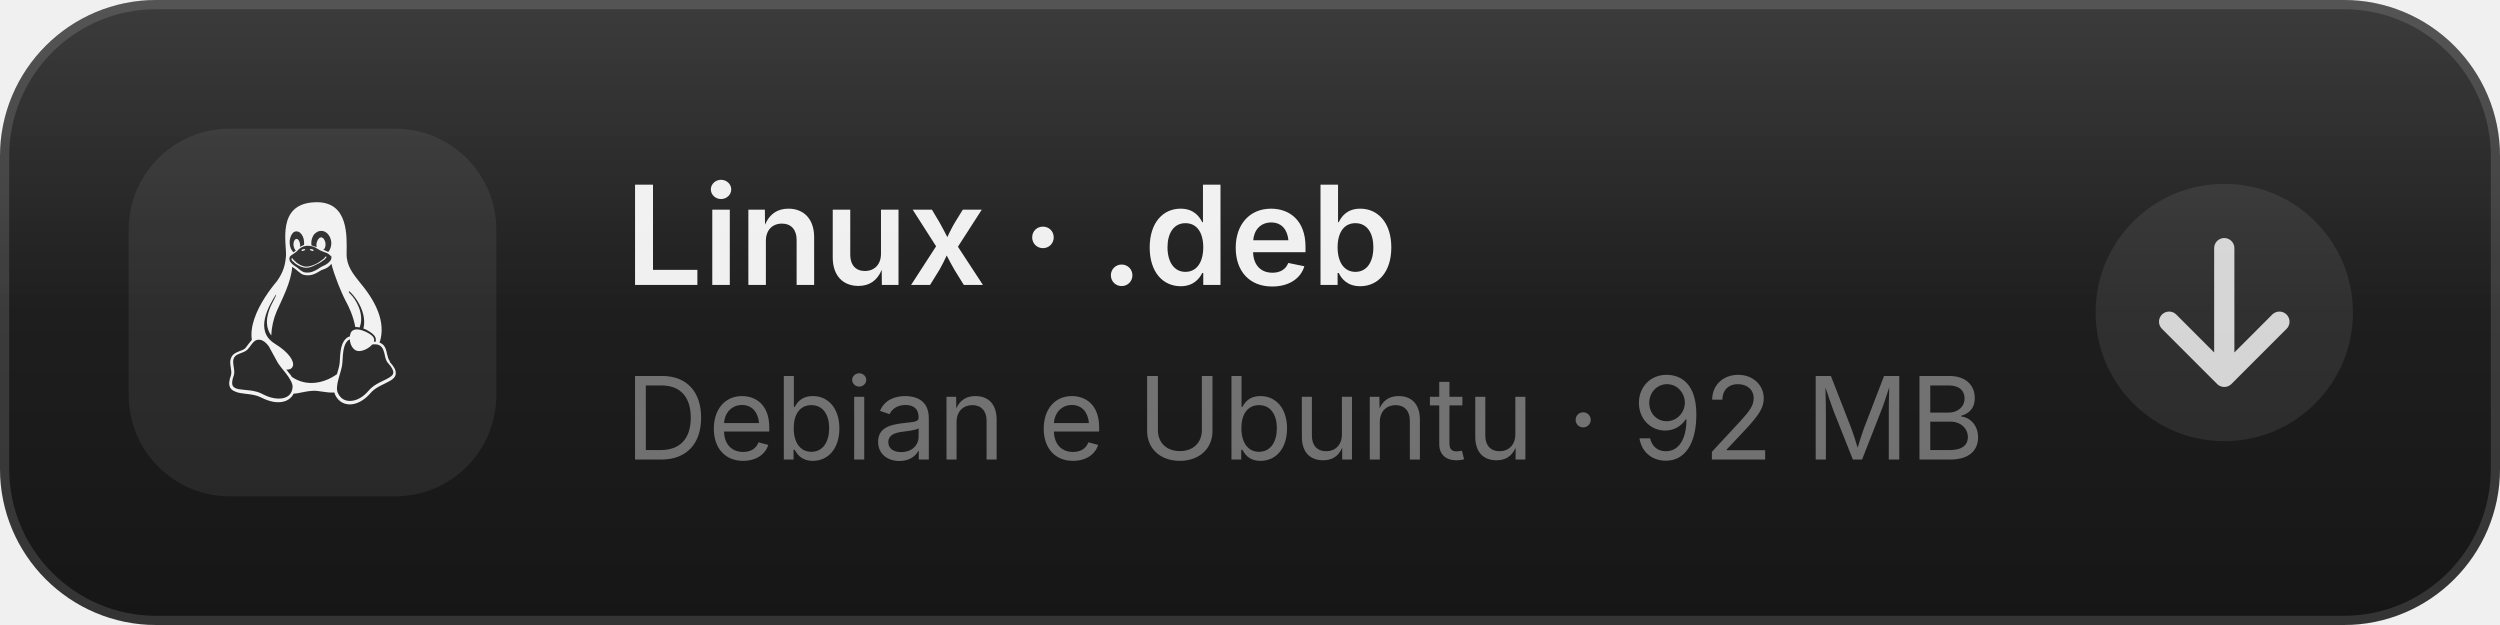
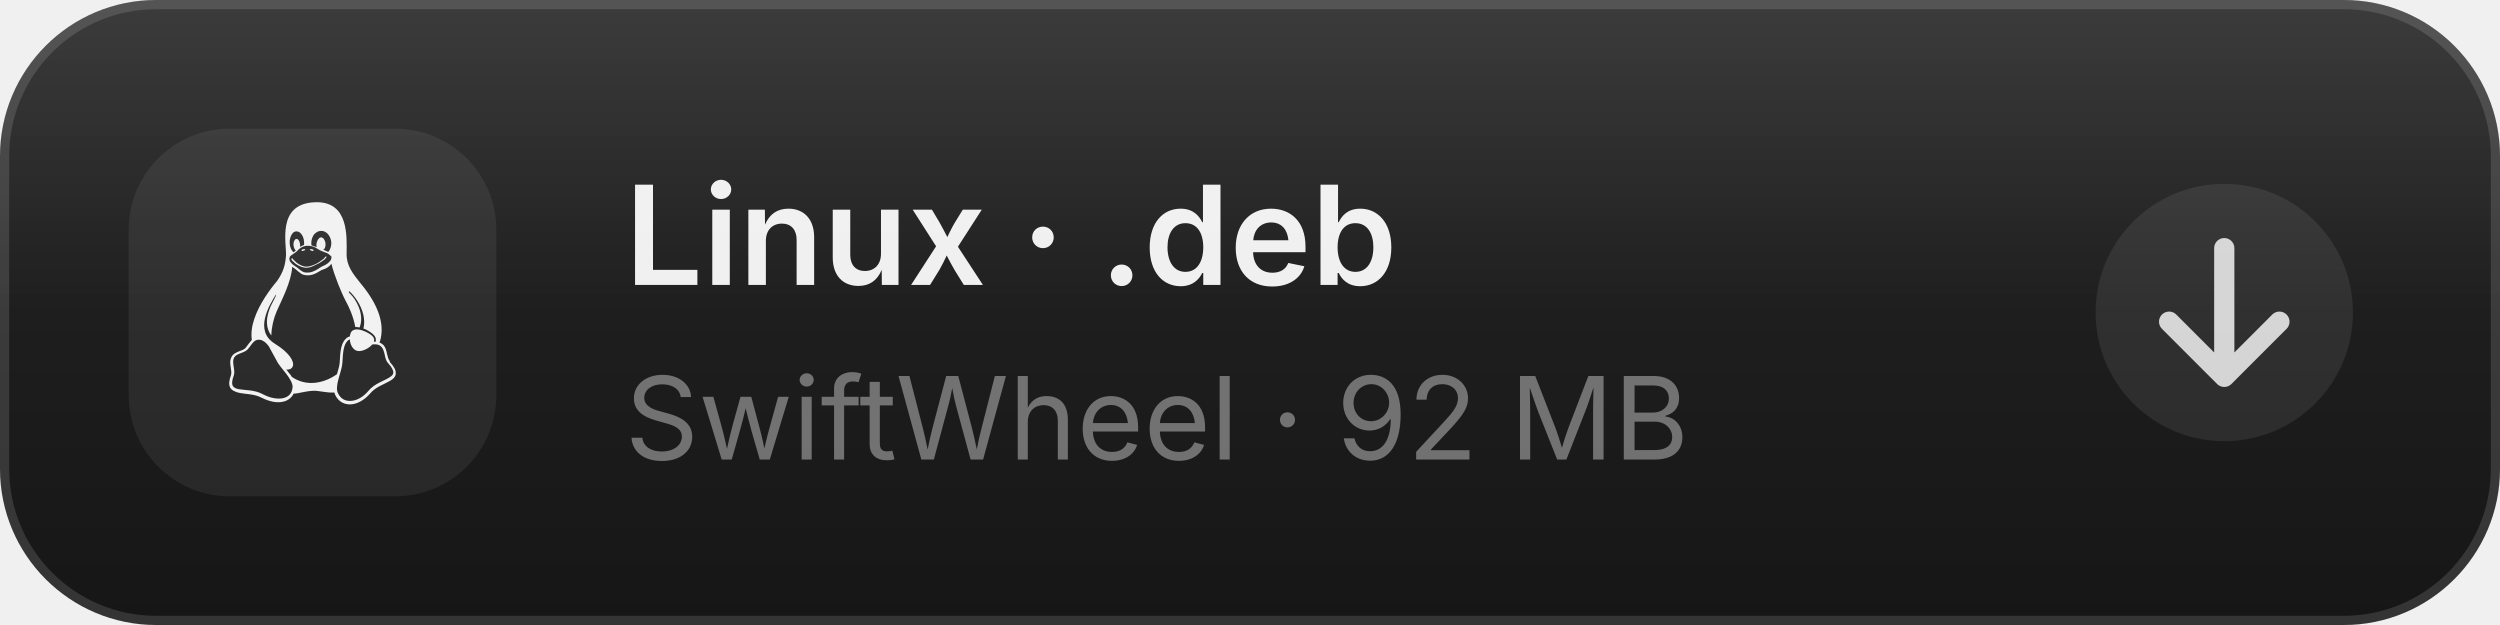
<svg xmlns="http://www.w3.org/2000/svg" width="272" height="68" viewBox="0 0 272 68">
  <defs>
    <linearGradient id="dg" x1="0" y1="0" x2="0" y2="1">
      <stop offset="0" stop-color="#262626" />
      <stop offset="1" stop-color="#161616" />
    </linearGradient>
    <linearGradient id="dhl" x1="0" y1="0" x2="0" y2="1">
      <stop offset="0" stop-color="#fff" stop-opacity=".10" />
      <stop offset=".5" stop-color="#fff" stop-opacity="0" />
    </linearGradient>
  </defs>
  <rect width="272" height="68" rx="17" fill="url(#dg)" />
  <rect width="272" height="68" rx="17" fill="url(#dhl)" />
  <rect x=".5" y=".5" width="271" height="67" rx="16.5" fill="none" stroke="#fff" stroke-opacity=".13" />
  <rect x="14" y="14" width="40" height="40" rx="11" fill="#fff" fill-opacity=".07" />
  <path transform="translate(23 22) scale(0.9166667)" d="M12.504 0c-.155 0-.315.008-.48.021-4.226.333-3.105 4.807-3.17 6.298-.076 1.092-.3 1.953-1.05 3.02-.885 1.051-2.127 2.75-2.716 4.521-.278.832-.41 1.684-.287 2.489a.424.424 0 00-.11.135c-.26.268-.45.6-.663.839-.199.199-.485.267-.797.4-.313.136-.658.269-.864.68-.09.189-.136.394-.132.602 0 .199.027.4.055.536.058.399.116.728.04.97-.249.68-.28 1.145-.106 1.484.174.334.535.47.94.601.81.2 1.91.135 2.774.6.926.466 1.866.67 2.616.47.526-.116.97-.464 1.208-.946.587-.003 1.23-.269 2.26-.334.699-.058 1.574.267 2.577.2.025.134.063.198.114.333l.003.003c.391.778 1.113 1.132 1.884 1.071.771-.06 1.592-.536 2.257-1.306.631-.765 1.683-1.084 2.378-1.503.348-.199.629-.469.649-.853.023-.4-.2-.811-.714-1.376v-.097l-.003-.003c-.17-.2-.25-.535-.338-.926-.085-.401-.182-.786-.492-1.046h-.003c-.059-.054-.123-.067-.188-.135a.357.357 0 00-.19-.064c.431-1.278.264-2.55-.173-3.694-.533-1.41-1.465-2.638-2.175-3.483-.796-1.005-1.576-1.957-1.56-3.368.026-2.152.236-6.133-3.544-6.139zm.529 3.405h.013c.213 0 .396.062.584.198.19.135.33.332.438.533.105.259.158.459.166.724 0-.02.006-.04.006-.06v.105a.086.086 0 01-.004-.021l-.004-.024a1.807 1.807 0 01-.15.706.953.953 0 01-.213.335.71.71 0 00-.088-.042c-.104-.045-.198-.064-.284-.133a1.312 1.312 0 00-.22-.066c.05-.06.146-.133.183-.198.053-.128.082-.264.088-.402v-.02a1.21 1.21 0 00-.061-.4c-.045-.134-.101-.2-.183-.333-.084-.066-.167-.132-.267-.132h-.016c-.093 0-.176.03-.262.132a.8.8 0 00-.205.334 1.18 1.18 0 00-.09.4v.019c.002.089.008.179.02.267-.193-.067-.438-.135-.607-.202a1.635 1.635 0 01-.018-.2v-.02a1.772 1.772 0 01.15-.768c.082-.22.232-.406.43-.533a.985.985 0 01.594-.2zm-2.962.059h.036c.142 0 .27.048.399.135.146.129.264.288.344.465.09.199.14.4.153.667v.004c.007.134.006.2-.002.266v.08c-.03.007-.056.018-.083.024-.152.055-.274.135-.393.2.012-.09.013-.18.003-.267v-.015c-.012-.133-.04-.2-.082-.333a.613.613 0 00-.166-.267.248.248 0 00-.183-.064h-.021c-.071.006-.13.04-.186.132a.552.552 0 00-.12.27.944.944 0 00-.023.33v.015c.012.135.037.2.08.334.046.134.098.2.166.268.01.009.02.018.034.024-.07.057-.117.07-.176.136a.304.304 0 01-.131.068 2.62 2.62 0 01-.275-.402 1.772 1.772 0 01-.155-.667 1.759 1.759 0 01.08-.668 1.43 1.43 0 01.283-.535c.128-.133.26-.2.418-.2zm1.37 1.706c.332 0 .733.065 1.216.399.293.2.523.269 1.052.468h.003c.255.136.405.266.478.399v-.131a.571.571 0 01.016.47c-.123.31-.516.643-1.063.842v.002c-.268.135-.501.333-.775.465-.276.135-.588.292-1.012.267a1.139 1.139 0 01-.448-.067 3.566 3.566 0 01-.322-.198c-.195-.135-.363-.332-.612-.465v-.005h-.005c-.4-.246-.616-.512-.686-.71-.07-.268-.005-.47.193-.6.224-.135.38-.271.483-.336.104-.074.143-.102.176-.131h.002v-.003c.169-.202.436-.47.839-.601.139-.036.294-.065.466-.065zm2.8 2.142c.358 1.417 1.196 3.475 1.735 4.473.286.534.855 1.659 1.102 3.024.156-.005.33.018.513.064.646-1.671-.546-3.467-1.089-3.966-.22-.2-.232-.335-.123-.335.59.534 1.365 1.572 1.646 2.757.13.535.16 1.104.021 1.67.067.028.135.06.205.067 1.032.534 1.413.938 1.23 1.537v-.043c-.06-.003-.12 0-.18 0h-.016c.151-.467-.182-.825-1.065-1.224-.915-.4-1.646-.336-1.77.465-.008.043-.013.066-.018.135-.068.023-.139.053-.209.064-.43.268-.662.669-.793 1.187-.13.533-.17 1.156-.205 1.869v.003c-.02.334-.17.838-.319 1.35-1.5 1.072-3.58 1.538-5.348.334a2.645 2.645 0 00-.402-.533 1.45 1.45 0 00-.275-.333c.182 0 .338-.03.465-.067a.615.615 0 00.314-.334c.108-.267 0-.697-.345-1.163-.345-.467-.931-.995-1.788-1.521-.63-.4-.986-.87-1.15-1.396-.165-.534-.143-1.085-.015-1.645.245-1.07.873-2.11 1.274-2.763.107-.065.037.135-.408.974-.396.751-1.14 2.497-.122 3.854a8.123 8.123 0 01.647-2.876c.564-1.278 1.743-3.504 1.836-5.268.048.036.217.135.289.202.218.133.38.333.59.465.21.201.477.335.876.335.039.003.075.006.11.006.412 0 .73-.134.997-.268.29-.134.52-.334.74-.4h.005c.467-.135.835-.402 1.044-.7zm2.185 8.958c.037.6.343 1.245.882 1.377.588.134 1.434-.333 1.791-.765l.211-.01c.315-.007.577.01.847.268l.003.003c.208.199.305.53.391.876.085.4.154.78.409 1.066.486.527.645.906.636 1.14l.003-.007v.018l-.003-.012c-.015.262-.185.396-.498.595-.63.401-1.746.712-2.457 1.57-.618.737-1.37 1.14-2.036 1.191-.664.053-1.237-.2-1.574-.898l-.005-.003c-.21-.4-.12-1.025.056-1.69.176-.668.428-1.344.463-1.897.037-.714.076-1.335.195-1.814.12-.465.308-.797.641-.984l.045-.022zm-10.814.049h.01c.053 0 .105.005.157.014.376.055.706.333 1.023.752l.91 1.664.003.003c.243.533.754 1.064 1.189 1.637.434.598.77 1.131.729 1.57v.006c-.057.744-.48 1.148-1.125 1.294-.645.135-1.52.002-2.395-.464-.968-.536-2.118-.469-2.857-.602-.369-.066-.61-.2-.723-.4-.11-.2-.113-.602.123-1.23v-.004l.002-.003c.117-.334.03-.752-.027-1.118-.055-.401-.083-.71.043-.94.16-.334.396-.4.69-.533.294-.135.64-.202.915-.47h.002v-.002c.256-.268.445-.601.668-.838.19-.201.38-.336.663-.336zm7.159-9.074c-.435.201-.945.535-1.488.535-.542 0-.97-.267-1.28-.466-.154-.134-.28-.268-.373-.335-.164-.134-.144-.333-.074-.333.109.016.129.134.199.2.096.066.215.2.36.333.292.2.68.467 1.167.467.485 0 1.053-.267 1.398-.466.195-.135.445-.334.648-.467.156-.136.149-.267.279-.267.128.016.034.134-.147.332a8.097 8.097 0 01-.69.468zm-1.082-1.583V5.64c-.006-.02.013-.042.029-.05.074-.043.18-.027.26.004.063 0 .16.067.15.135-.006.049-.085.066-.135.066-.055 0-.092-.043-.141-.068-.052-.018-.146-.008-.163-.065zm-.551 0c-.02.058-.113.049-.166.066-.047.025-.086.068-.14.068-.05 0-.13-.02-.136-.068-.01-.066.088-.133.15-.133.08-.031.184-.047.259-.005.019.009.036.03.03.05v.02h.003z" fill="#f2f2f2" />
  <text x="68" y="31" font-family="Inter" font-size="15" font-weight="600" fill="rgba(255,255,255,.93)">Linux · .deb</text>
-   <text x="68" y="50" font-family="Inter" font-size="12.5" fill="rgba(255,255,255,.38)">Debian e Ubuntu · 92 MB</text>
+   <text x="68" y="50" font-family="Inter" font-size="12.5" fill="rgba(255,255,255,.38)">SwiftWheel · 92 MB</text>
  <circle cx="242" cy="34.0" r="14" fill="rgba(255,255,255,.08)" />
  <path d="M242 27.0 v13 M236 35.0 l6 6 l6 -6" fill="none" stroke="rgba(255,255,255,.8)" stroke-width="2.2" stroke-linecap="round" stroke-linejoin="round" />
</svg>
